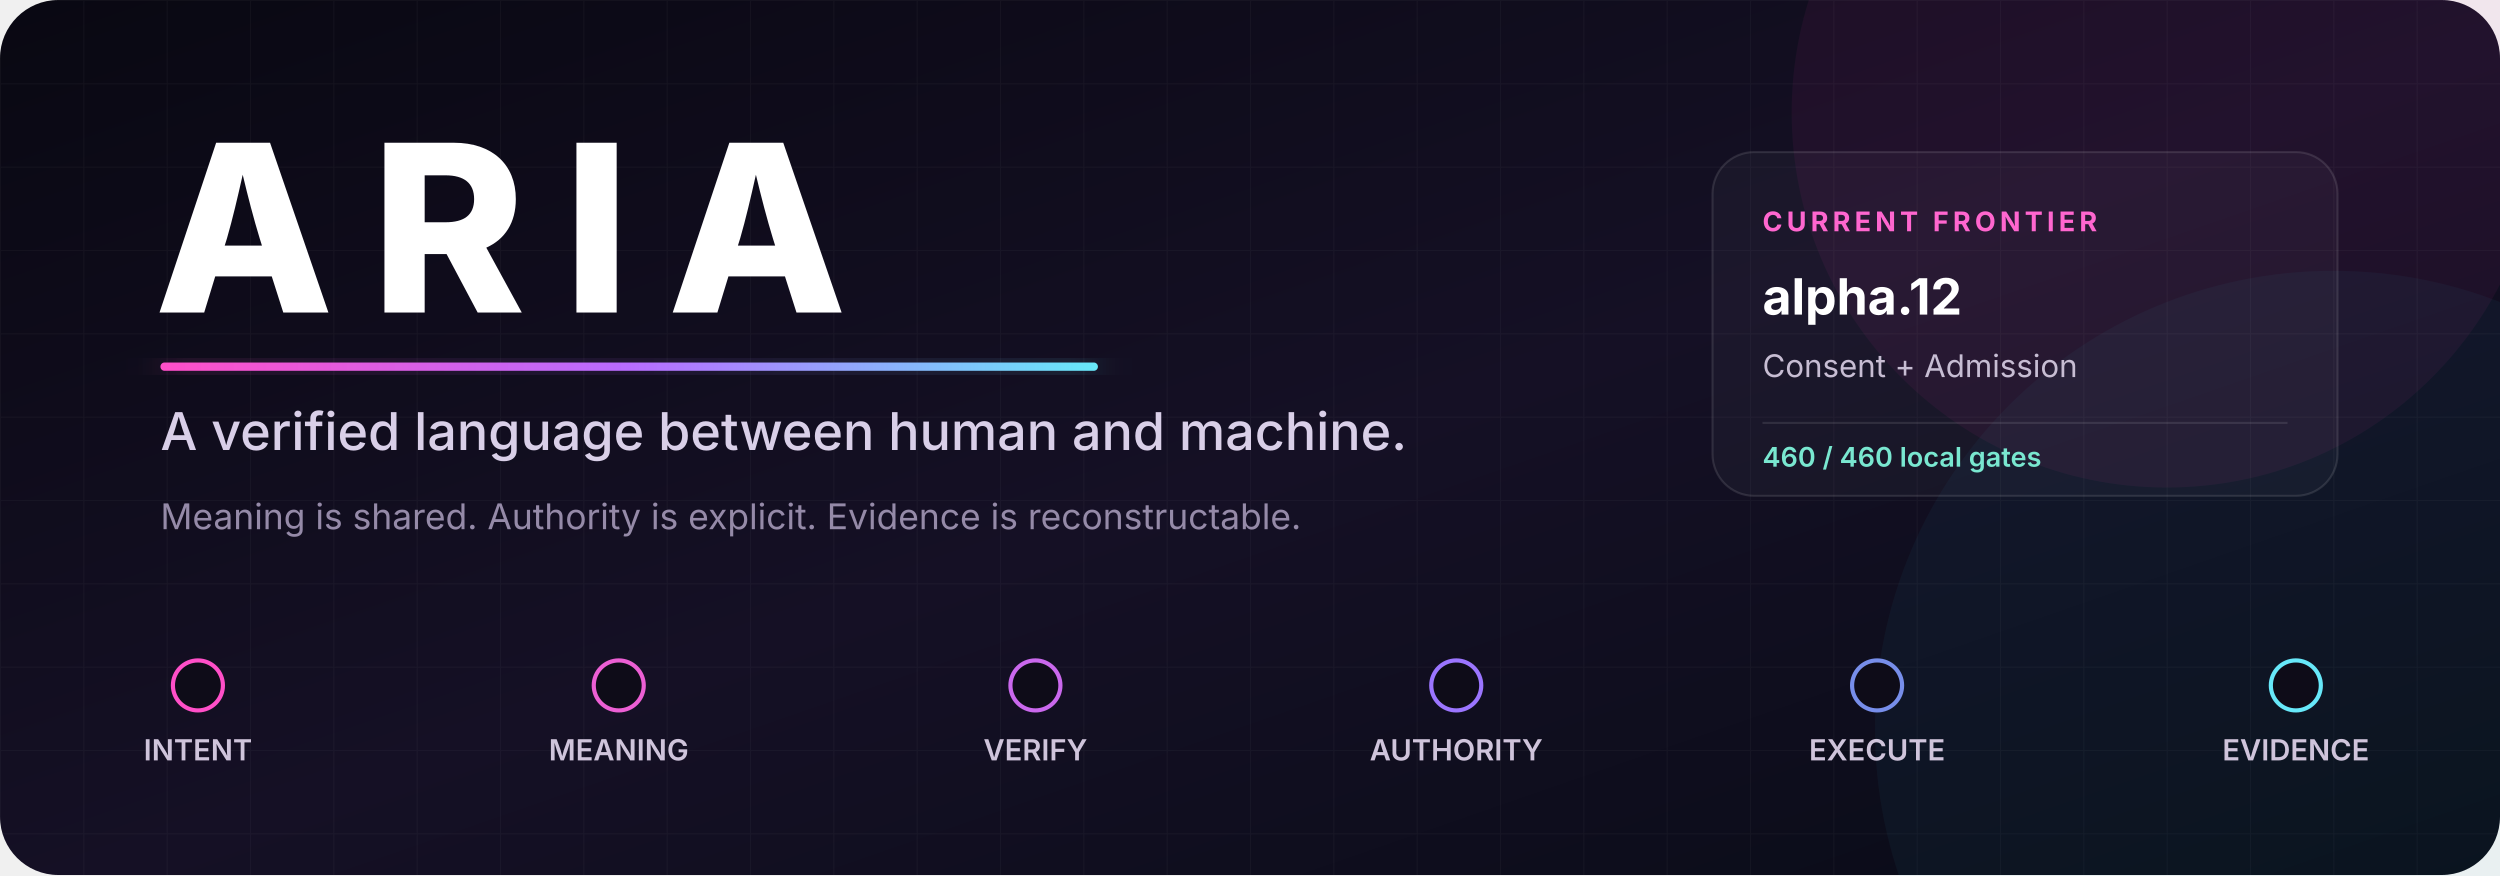
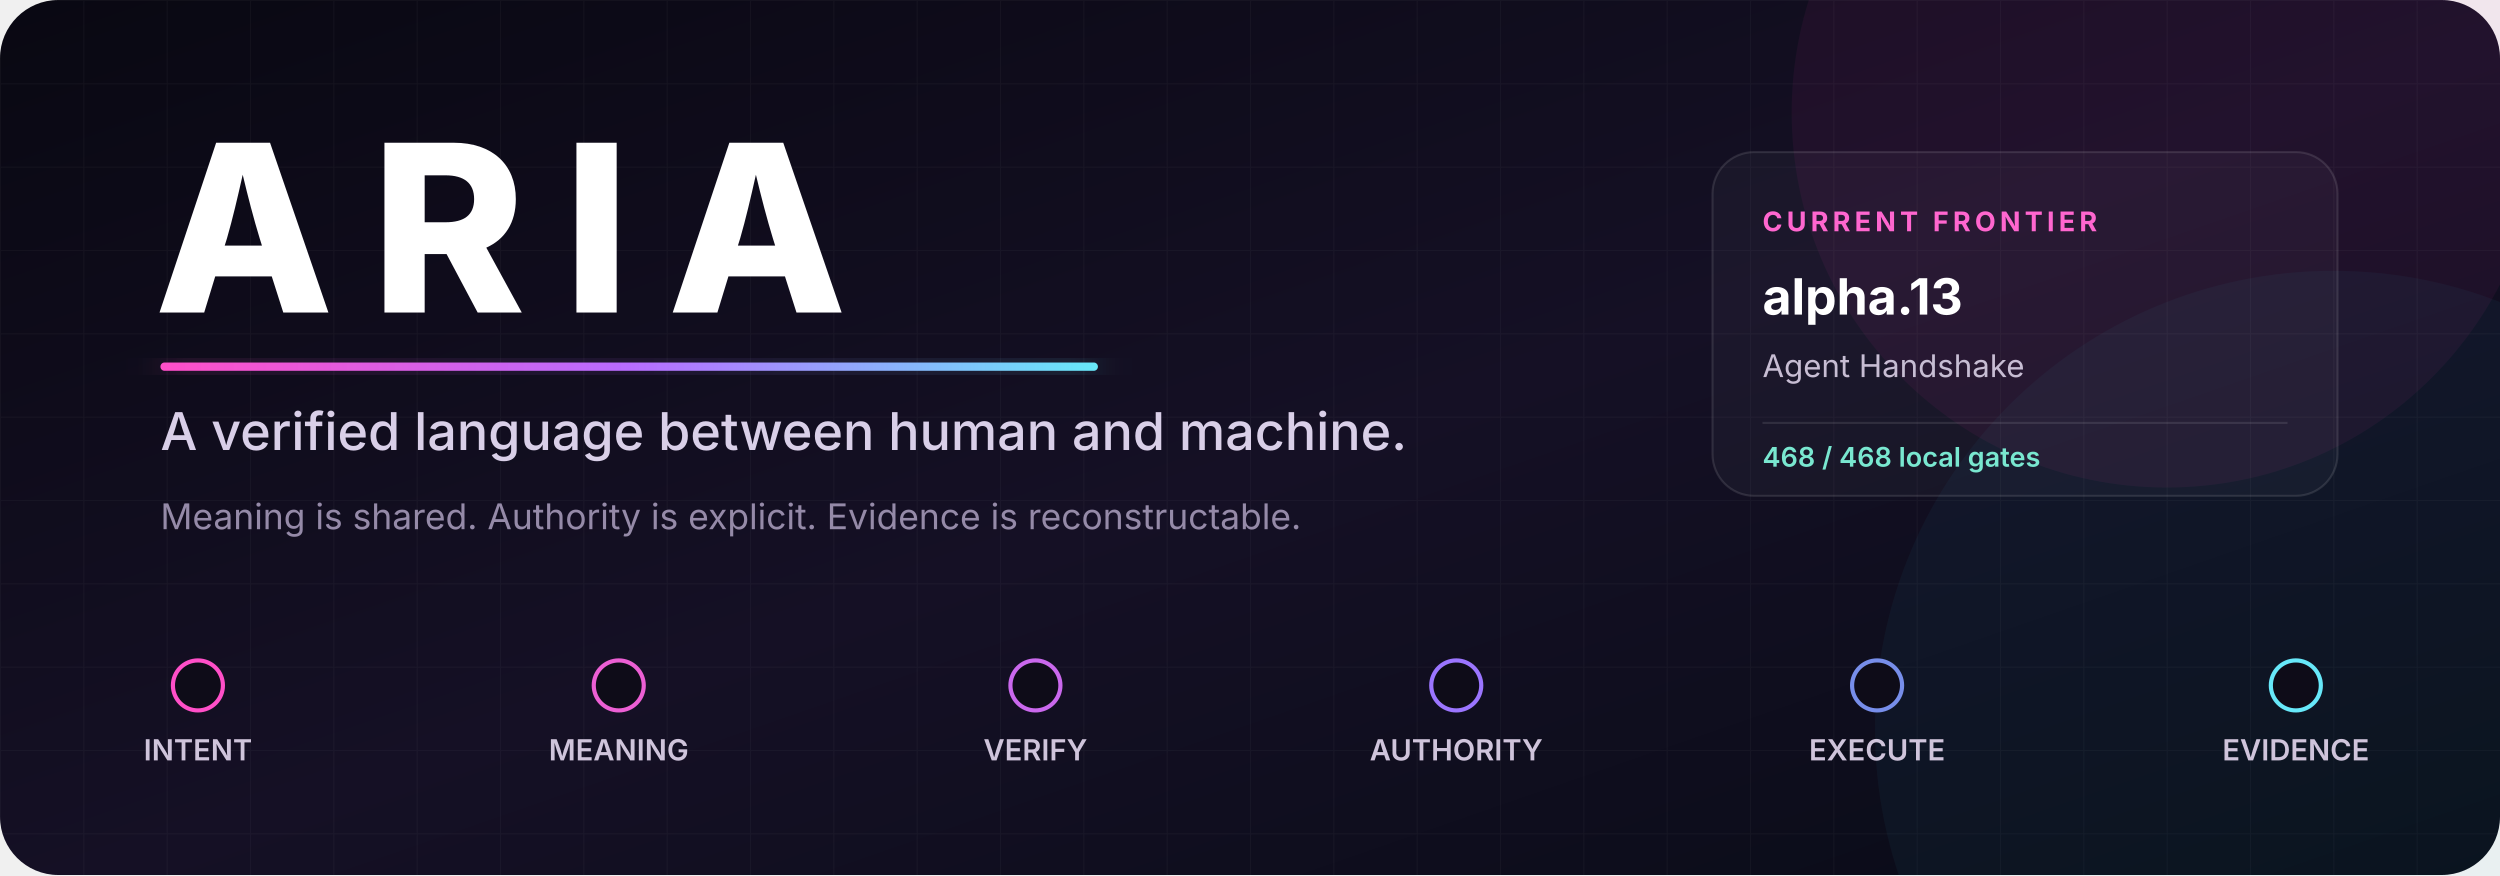
<svg xmlns="http://www.w3.org/2000/svg" width="1200" height="420" viewBox="0 0 1200 420" role="img" aria-labelledby="title desc">
  <defs>
    <linearGradient id="bg" x1="0" y1="0" x2="1" y2="1">
      <stop offset="0" stop-color="#090812" />
      <stop offset="0.52" stop-color="#151025" />
      <stop offset="1" stop-color="#080b16" />
    </linearGradient>
    <linearGradient id="signal" x1="0" y1="0" x2="1" y2="0">
      <stop offset="0" stop-color="#ff4fc8" />
      <stop offset="0.5" stop-color="#b86cff" />
      <stop offset="1" stop-color="#67e8f9" />
    </linearGradient>
    <filter id="glow" x="-50%" y="-50%" width="200%" height="200%">
      <feGaussianBlur stdDeviation="8" result="blur" />
      <feMerge>
        <feMergeNode in="blur" />
        <feMergeNode in="SourceGraphic" />
      </feMerge>
    </filter>
    <pattern id="grid" width="40" height="40" patternUnits="userSpaceOnUse">
      <path d="M40 0H0V40" fill="none" stroke="#ffffff" stroke-opacity=".035" />
    </pattern>
  </defs>
  <rect width="1200" height="420" rx="28" fill="url(#bg)" />
  <rect width="1200" height="420" rx="28" fill="url(#grid)" />
  <circle cx="1040" cy="54" r="180" fill="#ff3fb4" opacity=".055" />
  <circle cx="1120" cy="350" r="220" fill="#3dd9ff" opacity=".04" />
  <g transform="translate(74 58)">
    <text x="0" y="92" fill="#fff" font-family="Inter,Segoe UI,Arial,sans-serif" font-size="112" font-weight="800" letter-spacing="18">ARIA</text>
    <rect x="3" y="116" width="450" height="4" rx="2" fill="url(#signal)" filter="url(#glow)" />
    <text x="3" y="158" fill="#d9cfe8" font-family="Inter,Segoe UI,Arial,sans-serif" font-size="25" font-weight="500">A verified language between human and machine.</text>
    <text x="3" y="196" fill="#958aa8" font-family="Inter,Segoe UI,Arial,sans-serif" font-size="17">Meaning is shared. Authority is explicit. Evidence is reconstructable.</text>
  </g>
  <g transform="translate(77 307)" font-family="Inter,Segoe UI,Arial,sans-serif">
    <path d="M18 22H1025" stroke="url(#signal)" stroke-width="3" opacity=".65" />
    <g fill="#0e0c18" stroke-width="2">
      <circle cx="18" cy="22" r="12" stroke="#ff4fc8" />
      <circle cx="220" cy="22" r="12" stroke="#ec5fd4" />
      <circle cx="420" cy="22" r="12" stroke="#ca68ed" />
      <circle cx="622" cy="22" r="12" stroke="#9b75ff" />
      <circle cx="824" cy="22" r="12" stroke="#778eea" />
      <circle cx="1025" cy="22" r="12" stroke="#67e8f9" />
    </g>
    <g fill="#cfc4db" font-size="14" font-weight="600" text-anchor="middle">
      <text x="18" y="58">INTENT</text>
      <text x="220" y="58">MEANING</text>
      <text x="420" y="58">VERIFY</text>
      <text x="622" y="58">AUTHORITY</text>
      <text x="824" y="58">EXECUTE</text>
      <text x="1025" y="58">EVIDENCE</text>
    </g>
  </g>
  <g transform="translate(822 73)" font-family="Inter,Segoe UI,Arial,sans-serif">
    <rect width="300" height="165" rx="20" fill="#ffffff" fill-opacity=".035" stroke="#ffffff" stroke-opacity=".11" />
    <text x="24" y="38" fill="#ff66cf" font-size="13" font-weight="700" letter-spacing="2">CURRENT FRONTIER</text>
-     <text x="24" y="78" fill="#fff" font-size="24" font-weight="700">alpha.12</text>
-     <text x="24" y="108" fill="#c7bdd3" font-size="15">Consent + Admission</text>
+     <text x="24" y="78" fill="#fff" font-size="24" font-weight="700">alpha.13</text>
+     <text x="24" y="108" fill="#c7bdd3" font-size="15">Agent Handshake</text>
    <path d="M24 130H276" stroke="#fff" stroke-opacity=".1" />
-     <text x="24" y="151" fill="#79e7d0" font-size="13" font-weight="600">460 / 460 local gates</text>
+     <text x="24" y="151" fill="#79e7d0" font-size="13" font-weight="600">468 / 468 local gates</text>
  </g>
</svg>
